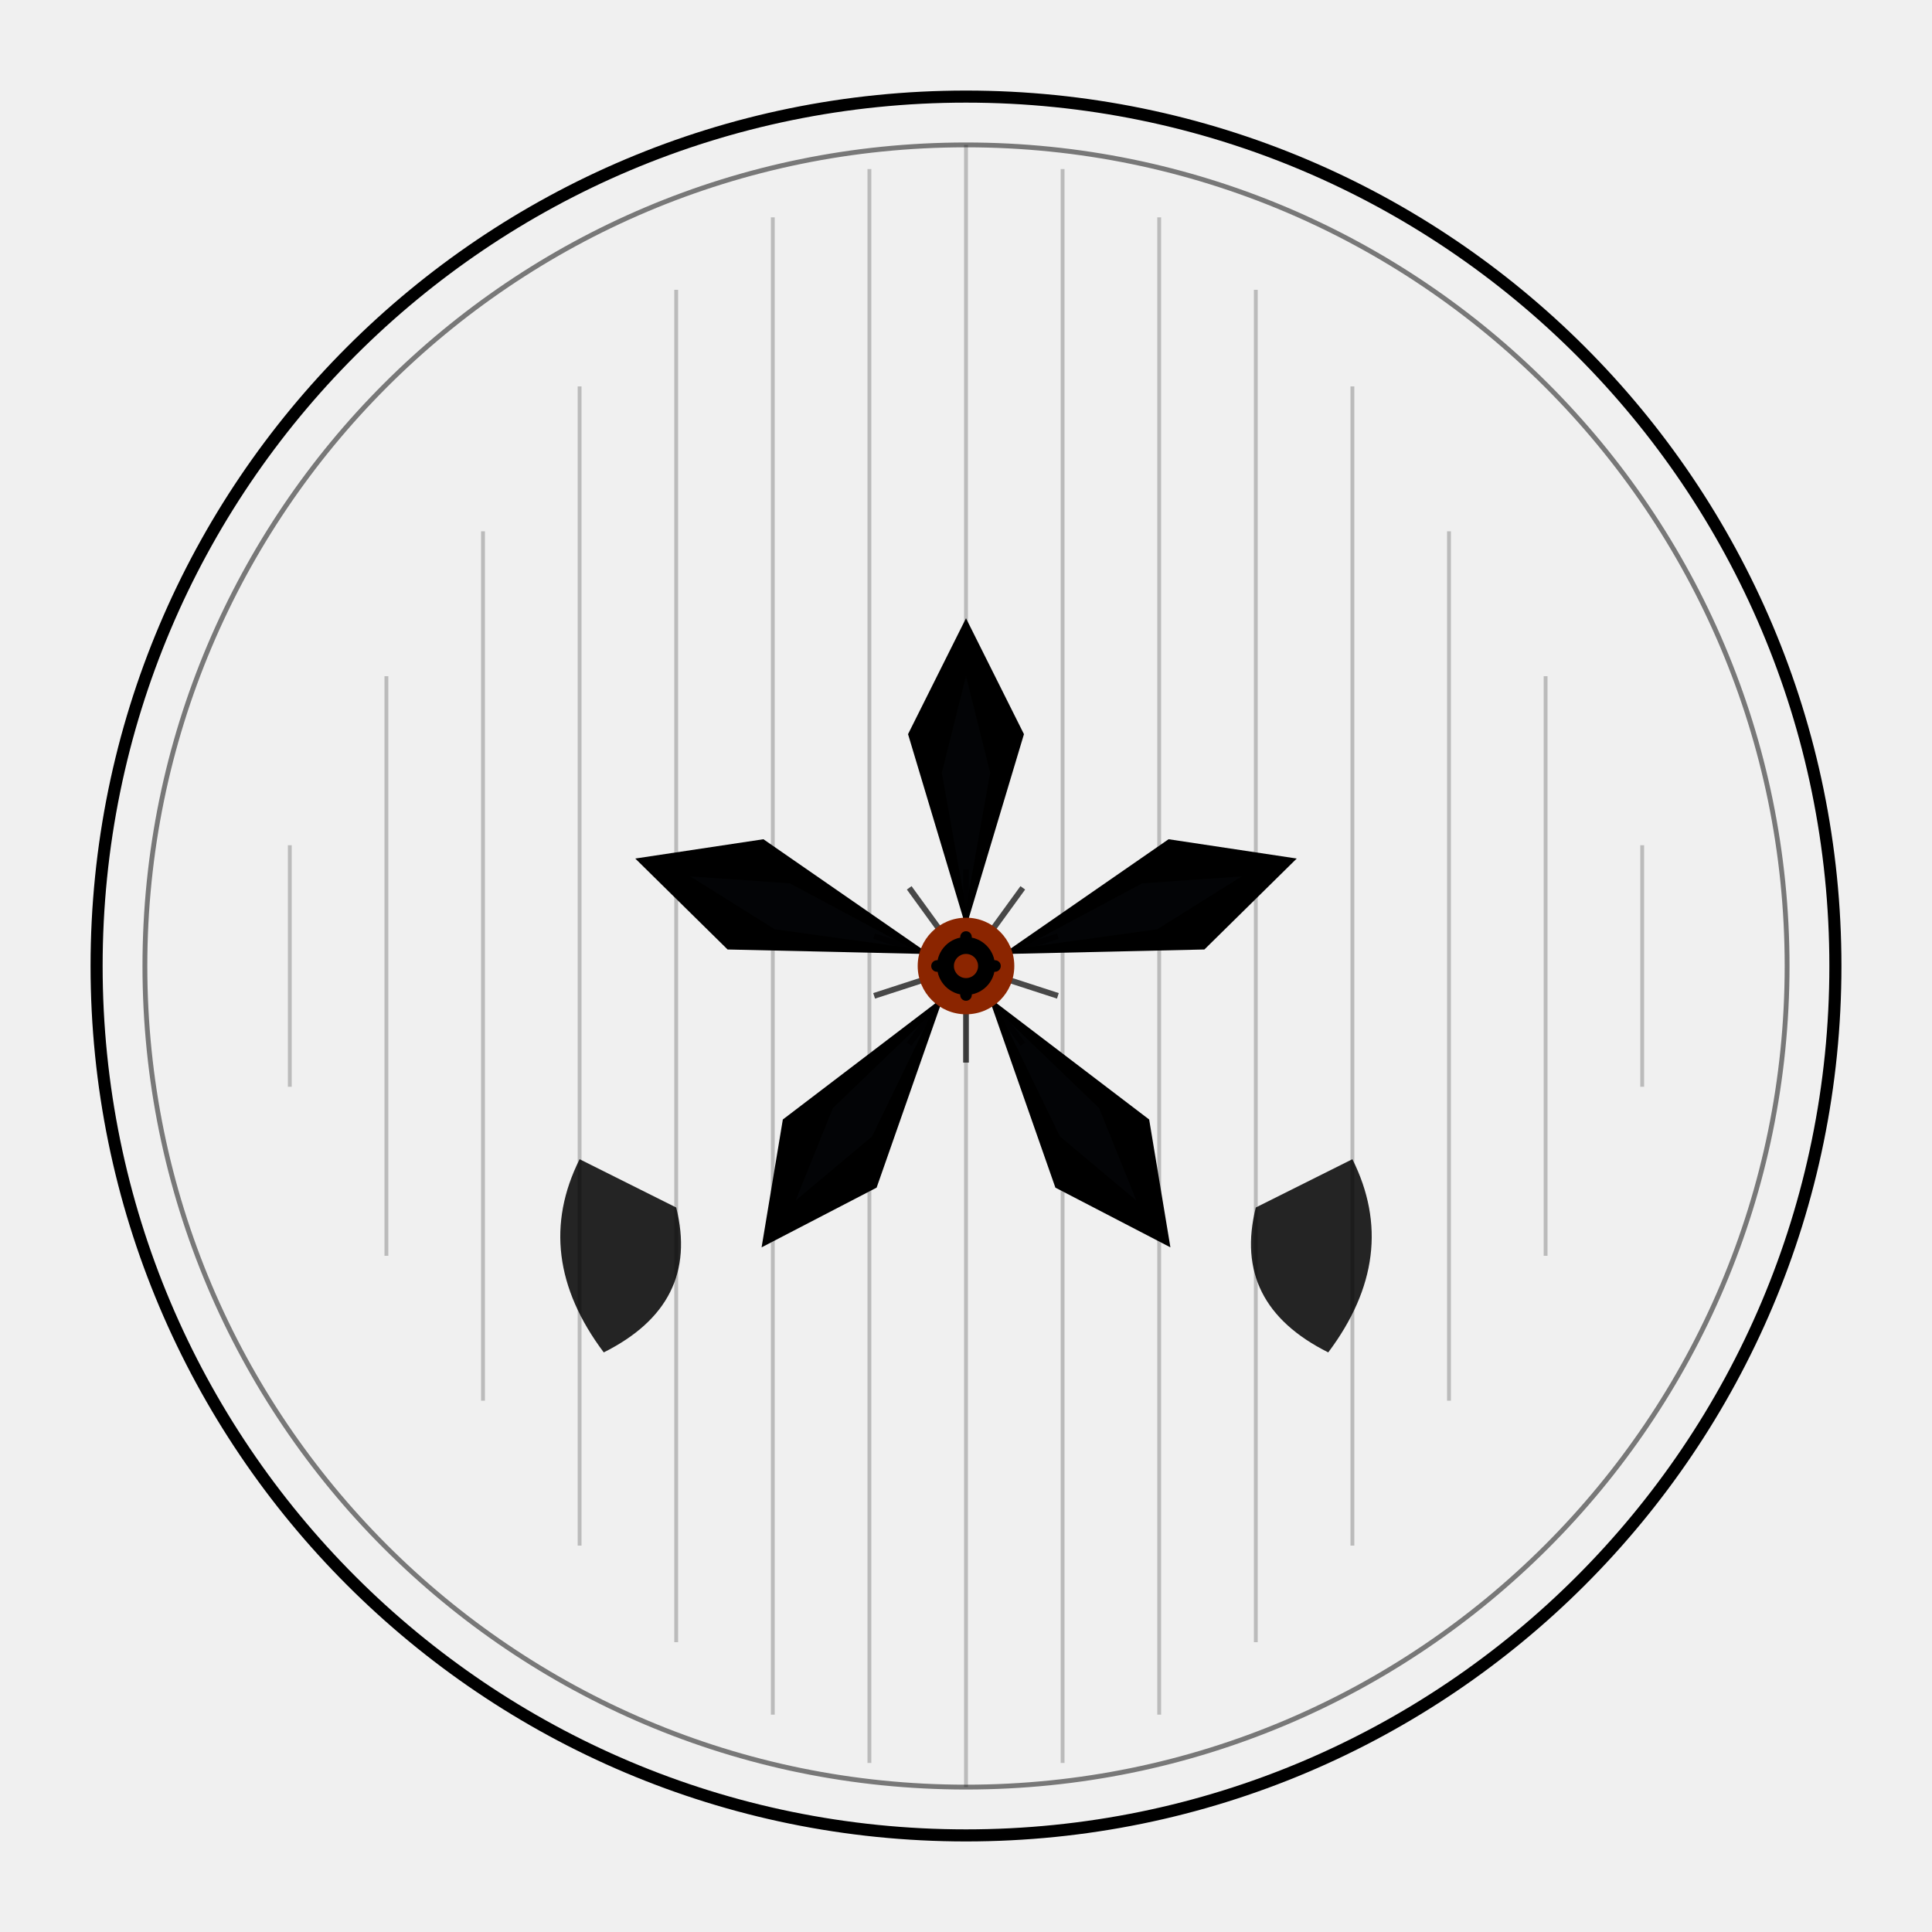
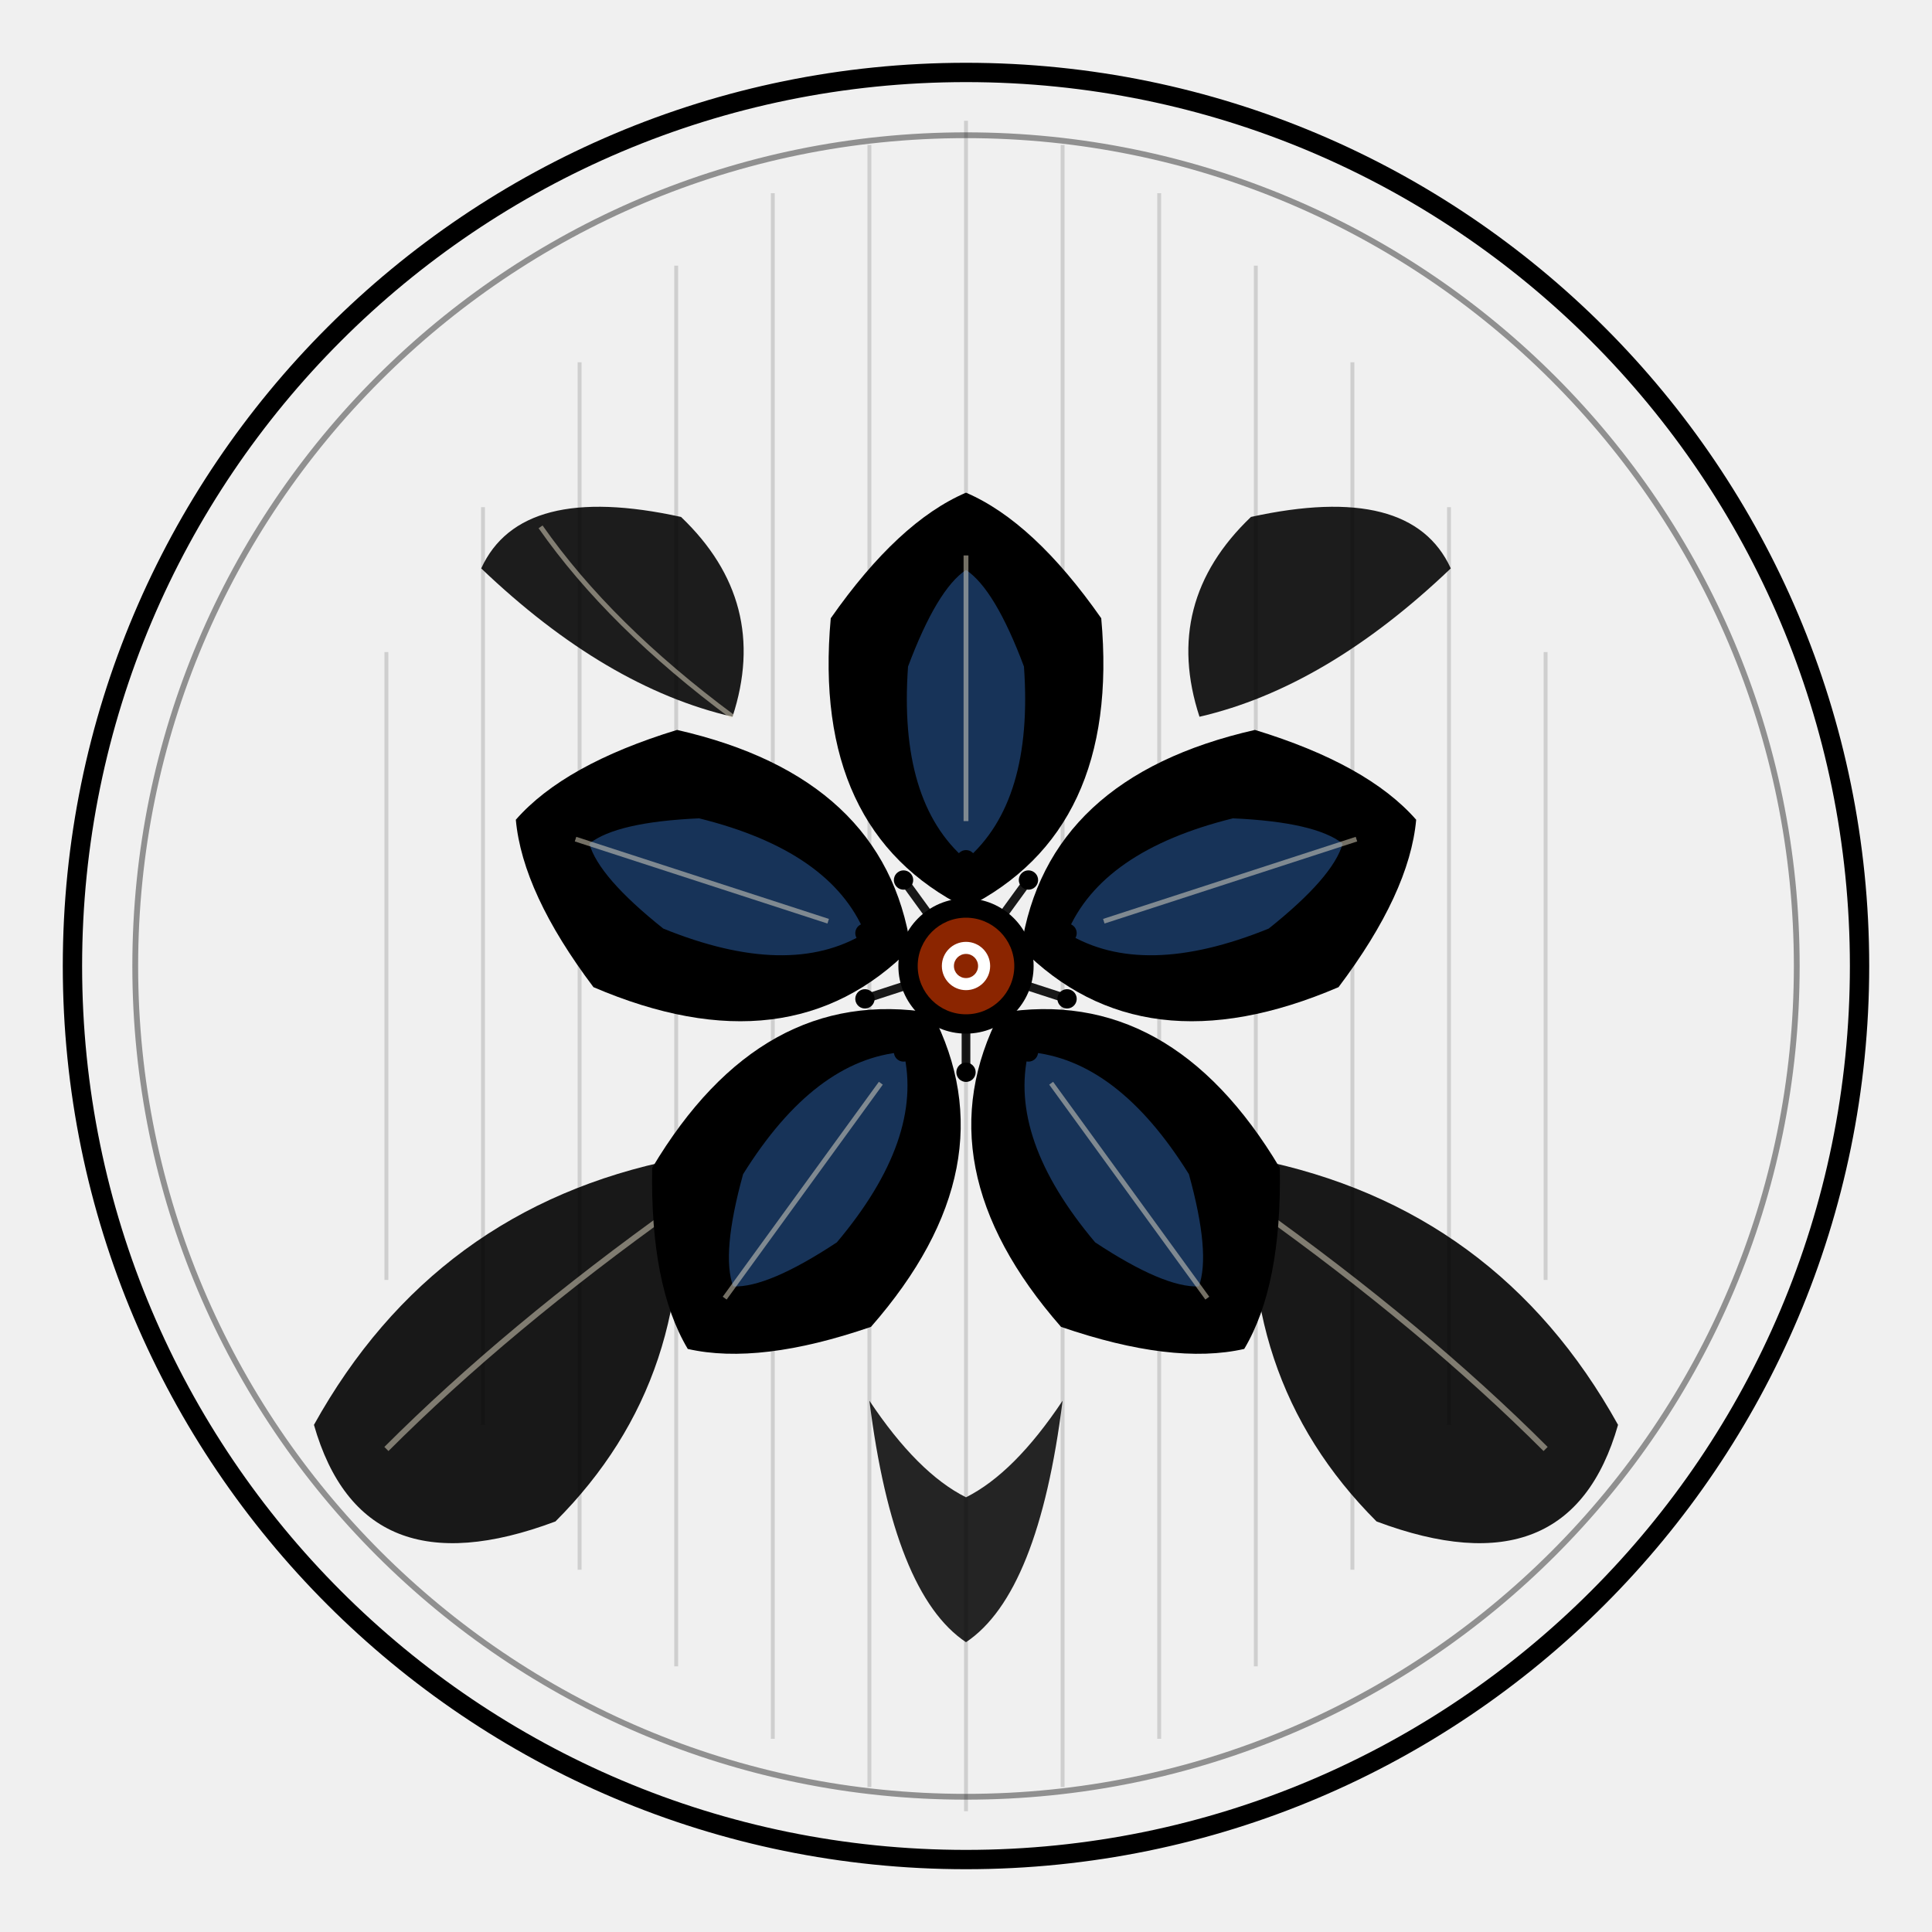
<svg xmlns="http://www.w3.org/2000/svg" viewBox="0 0 400 400" fill="none">
-   <circle cx="200" cy="200" r="180" stroke="currentColor" stroke-width="2.5" fill="none" />
-   <circle cx="200" cy="200" r="170" stroke="currentColor" stroke-width="1" fill="none" opacity="0.5" />
-   <g stroke="currentColor" stroke-width="0.8" opacity="0.22">
-     <line x1="200" y1="30" x2="200" y2="370" />
-     <line x1="180" y1="35" x2="180" y2="365" />
-     <line x1="220" y1="35" x2="220" y2="365" />
-     <line x1="160" y1="45" x2="160" y2="355" />
-     <line x1="240" y1="45" x2="240" y2="355" />
-     <line x1="140" y1="60" x2="140" y2="340" />
-     <line x1="260" y1="60" x2="260" y2="340" />
-     <line x1="120" y1="80" x2="120" y2="320" />
-     <line x1="280" y1="80" x2="280" y2="320" />
-     <line x1="100" y1="110" x2="100" y2="290" />
-     <line x1="300" y1="110" x2="300" y2="290" />
-     <line x1="80" y1="140" x2="80" y2="260" />
-     <line x1="320" y1="140" x2="320" y2="260" />
-     <line x1="60" y1="175" x2="60" y2="225" />
-     <line x1="340" y1="175" x2="340" y2="225" />
+   <circle cx="200" cy="200" r="185" stroke="currentColor" stroke-width="4" fill="none" />
+   <circle cx="200" cy="200" r="172" stroke="currentColor" stroke-width="1.2" fill="none" opacity="0.4" />
+   <g stroke="currentColor" stroke-width="0.8" opacity="0.14">
+     <line x1="200" y1="25" x2="200" y2="375" />
+     <line x1="180" y1="30" x2="180" y2="370" />
+     <line x1="220" y1="30" x2="220" y2="370" />
+     <line x1="160" y1="40" x2="160" y2="360" />
+     <line x1="240" y1="40" x2="240" y2="360" />
+     <line x1="140" y1="55" x2="140" y2="345" />
+     <line x1="260" y1="55" x2="260" y2="345" />
+     <line x1="120" y1="75" x2="120" y2="325" />
+     <line x1="280" y1="75" x2="280" y2="325" />
+     <line x1="100" y1="105" x2="100" y2="295" />
+     <line x1="300" y1="105" x2="300" y2="295" />
+     <line x1="80" y1="135" x2="80" y2="265" />
+     <line x1="320" y1="135" x2="320" y2="265" />
+   </g>
+   <g transform="translate(200,200)">
+     <g transform="rotate(-35)">
+       <path d="M-10,-70 Q-28,-90 -35,-125 Q-18,-135 5,-110 Q10,-85 -10,-70 Z" fill="currentColor" opacity="0.88" />
+       <path d="M-10,-70 Q-20,-100 -20,-125" stroke="#e8dfc9" strokeWidth="1" opacity="0.5" fill="none" />
+     </g>
+     <g transform="rotate(35)">
+       <path d="M10,-70 Q28,-90 35,-125 Q18,-135 -5,-110 Q-10,-85 10,-70 Z" fill="currentColor" opacity="0.88" />
+     </g>
+     <path d="M-60,40 Q-110,50 -135,95 Q-125,130 -85,115 Q-55,85 -60,40 Z" fill="currentColor" opacity="0.9" />
+     <path d="M-60,50 Q-95,75 -120,100" stroke="#e8dfc9" stroke-width="1.2" opacity="0.5" fill="none" />
+     <path d="M60,40 Q110,50 135,95 Q125,130 85,115 Q55,85 60,40 Z" fill="currentColor" opacity="0.9" />
+     <path d="M60,50 Q95,75 120,100" stroke="#e8dfc9" stroke-width="1.2" opacity="0.5" fill="none" />
+     <path d="M-20,90 Q-15,130 0,140 Q15,130 20,90 Q10,105 0,110 Q-10,105 -20,90 Z" fill="currentColor" opacity="0.85" />
  </g>
  <g transform="translate(200,200)">
    <g fill="currentColor">
-       <path d="M0,-8 L-12,-48 L0,-72 L12,-48 Z" />
-       <g transform="rotate(72)">
-         <path d="M0,-8 L-12,-48 L0,-72 L12,-48 Z" />
-       </g>
-       <g transform="rotate(144)">
-         <path d="M0,-8 L-12,-48 L0,-72 L12,-48 Z" />
-       </g>
-       <g transform="rotate(216)">
-         <path d="M0,-8 L-12,-48 L0,-72 L12,-48 Z" />
-       </g>
-       <g transform="rotate(288)">
-         <path d="M0,-8 L-12,-48 L0,-72 L12,-48 Z" />
-       </g>
+       <path d="M0,-12 Q-32,-28 -28,-72 Q-14,-92 0,-98 Q14,-92 28,-72 Q32,-28 0,-12 Z" />
+       <path d="M0,-12 Q-32,-28 -28,-72 Q-14,-92 0,-98 Q14,-92 28,-72 Q32,-28 0,-12 Z" transform="rotate(72)" />
+       <path d="M0,-12 Q-32,-28 -28,-72 Q-14,-92 0,-98 Q14,-92 28,-72 Q32,-28 0,-12 Z" transform="rotate(144)" />
+       <path d="M0,-12 Q-32,-28 -28,-72 Q-14,-92 0,-98 Q14,-92 28,-72 Q32,-28 0,-12 Z" transform="rotate(216)" />
+       <path d="M0,-12 Q-32,-28 -28,-72 Q-14,-92 0,-98 Q14,-92 28,-72 Q32,-28 0,-12 Z" transform="rotate(288)" />
    </g>
-     <g fill="#0d1117" opacity="0.25">
-       <path d="M0,-12 L-5,-40 L0,-60 L5,-40 Z" />
-       <g transform="rotate(72)">
-         <path d="M0,-12 L-5,-40 L0,-60 L5,-40 Z" />
-       </g>
-       <g transform="rotate(144)">
-         <path d="M0,-12 L-5,-40 L0,-60 L5,-40 Z" />
-       </g>
-       <g transform="rotate(216)">
-         <path d="M0,-12 L-5,-40 L0,-60 L5,-40 Z" />
-       </g>
-       <g transform="rotate(288)">
-         <path d="M0,-12 L-5,-40 L0,-60 L5,-40 Z" />
-       </g>
+     <g fill="#2a5ca0" opacity="0.55">
+       <path d="M0,-22 Q-14,-34 -12,-62 Q-6,-78 0,-82 Q6,-78 12,-62 Q14,-34 0,-22 Z" />
+       <path d="M0,-22 Q-14,-34 -12,-62 Q-6,-78 0,-82 Q6,-78 12,-62 Q14,-34 0,-22 Z" transform="rotate(72)" />
+       <path d="M0,-22 Q-14,-34 -12,-62 Q-6,-78 0,-82 Q6,-78 12,-62 Q14,-34 0,-22 Z" transform="rotate(144)" />
+       <path d="M0,-22 Q-14,-34 -12,-62 Q-6,-78 0,-82 Q6,-78 12,-62 Q14,-34 0,-22 Z" transform="rotate(216)" />
+       <path d="M0,-22 Q-14,-34 -12,-62 Q-6,-78 0,-82 Q6,-78 12,-62 Q14,-34 0,-22 Z" transform="rotate(288)" />
    </g>
-     <g stroke="currentColor" stroke-width="1.2" opacity="0.7">
-       <line x1="0" y1="-8" x2="0" y2="-20" />
-       <line x1="0" y1="-8" x2="0" y2="-20" transform="rotate(72)" />
-       <line x1="0" y1="-8" x2="0" y2="-20" transform="rotate(144)" />
-       <line x1="0" y1="-8" x2="0" y2="-20" transform="rotate(216)" />
-       <line x1="0" y1="-8" x2="0" y2="-20" transform="rotate(288)" />
-       <line x1="0" y1="-8" x2="0" y2="-20" transform="rotate(36)" />
-       <line x1="0" y1="-8" x2="0" y2="-20" transform="rotate(108)" />
-       <line x1="0" y1="-8" x2="0" y2="-20" transform="rotate(180)" />
-       <line x1="0" y1="-8" x2="0" y2="-20" transform="rotate(252)" />
-       <line x1="0" y1="-8" x2="0" y2="-20" transform="rotate(324)" />
+     <g stroke="#e8dfc9" stroke-width="1" opacity="0.5" fill="none">
+       <line x1="0" y1="-30" x2="0" y2="-85" />
+       <line x1="0" y1="-30" x2="0" y2="-85" transform="rotate(72)" />
+       <line x1="0" y1="-30" x2="0" y2="-85" transform="rotate(144)" />
+       <line x1="0" y1="-30" x2="0" y2="-85" transform="rotate(216)" />
+       <line x1="0" y1="-30" x2="0" y2="-85" transform="rotate(288)" />
    </g>
+     <g stroke="currentColor" stroke-width="1.8" opacity="0.9">
+       <line x1="0" y1="-10" x2="0" y2="-22" />
+       <line x1="0" y1="-10" x2="0" y2="-22" transform="rotate(36)" />
+       <line x1="0" y1="-10" x2="0" y2="-22" transform="rotate(72)" />
+       <line x1="0" y1="-10" x2="0" y2="-22" transform="rotate(108)" />
+       <line x1="0" y1="-10" x2="0" y2="-22" transform="rotate(144)" />
+       <line x1="0" y1="-10" x2="0" y2="-22" transform="rotate(180)" />
+       <line x1="0" y1="-10" x2="0" y2="-22" transform="rotate(216)" />
+       <line x1="0" y1="-10" x2="0" y2="-22" transform="rotate(252)" />
+       <line x1="0" y1="-10" x2="0" y2="-22" transform="rotate(288)" />
+       <line x1="0" y1="-10" x2="0" y2="-22" transform="rotate(324)" />
+     </g>
+     <g fill="currentColor">
+       <circle cx="0" cy="-22" r="2" />
+       <circle cx="0" cy="-22" r="2" transform="rotate(36)" />
+       <circle cx="0" cy="-22" r="2" transform="rotate(72)" />
+       <circle cx="0" cy="-22" r="2" transform="rotate(108)" />
+       <circle cx="0" cy="-22" r="2" transform="rotate(144)" />
+       <circle cx="0" cy="-22" r="2" transform="rotate(180)" />
+       <circle cx="0" cy="-22" r="2" transform="rotate(216)" />
+       <circle cx="0" cy="-22" r="2" transform="rotate(252)" />
+       <circle cx="0" cy="-22" r="2" transform="rotate(288)" />
+       <circle cx="0" cy="-22" r="2" transform="rotate(324)" />
+     </g>
+     <circle cx="0" cy="0" r="14" fill="currentColor" />
    <circle cx="0" cy="0" r="10" fill="#8b2500" />
-     <circle cx="0" cy="0" r="6" fill="currentColor" />
+     <circle cx="0" cy="0" r="5" fill="#ffffff" />
    <circle cx="0" cy="0" r="2.5" fill="#8b2500" />
-     <g fill="currentColor">
-       <circle cx="0" cy="-6" r="1.2" />
-       <circle cx="0" cy="6" r="1.2" />
-       <circle cx="-6" cy="0" r="1.2" />
-       <circle cx="6" cy="0" r="1.2" />
-     </g>
-   </g>
-   <g fill="currentColor" opacity="0.85">
-     <path d="M120,240 Q110,260 125,280 Q145,270 140,250 Z" />
-     <path d="M280,240 Q290,260 275,280 Q255,270 260,250 Z" />
  </g>
</svg>
